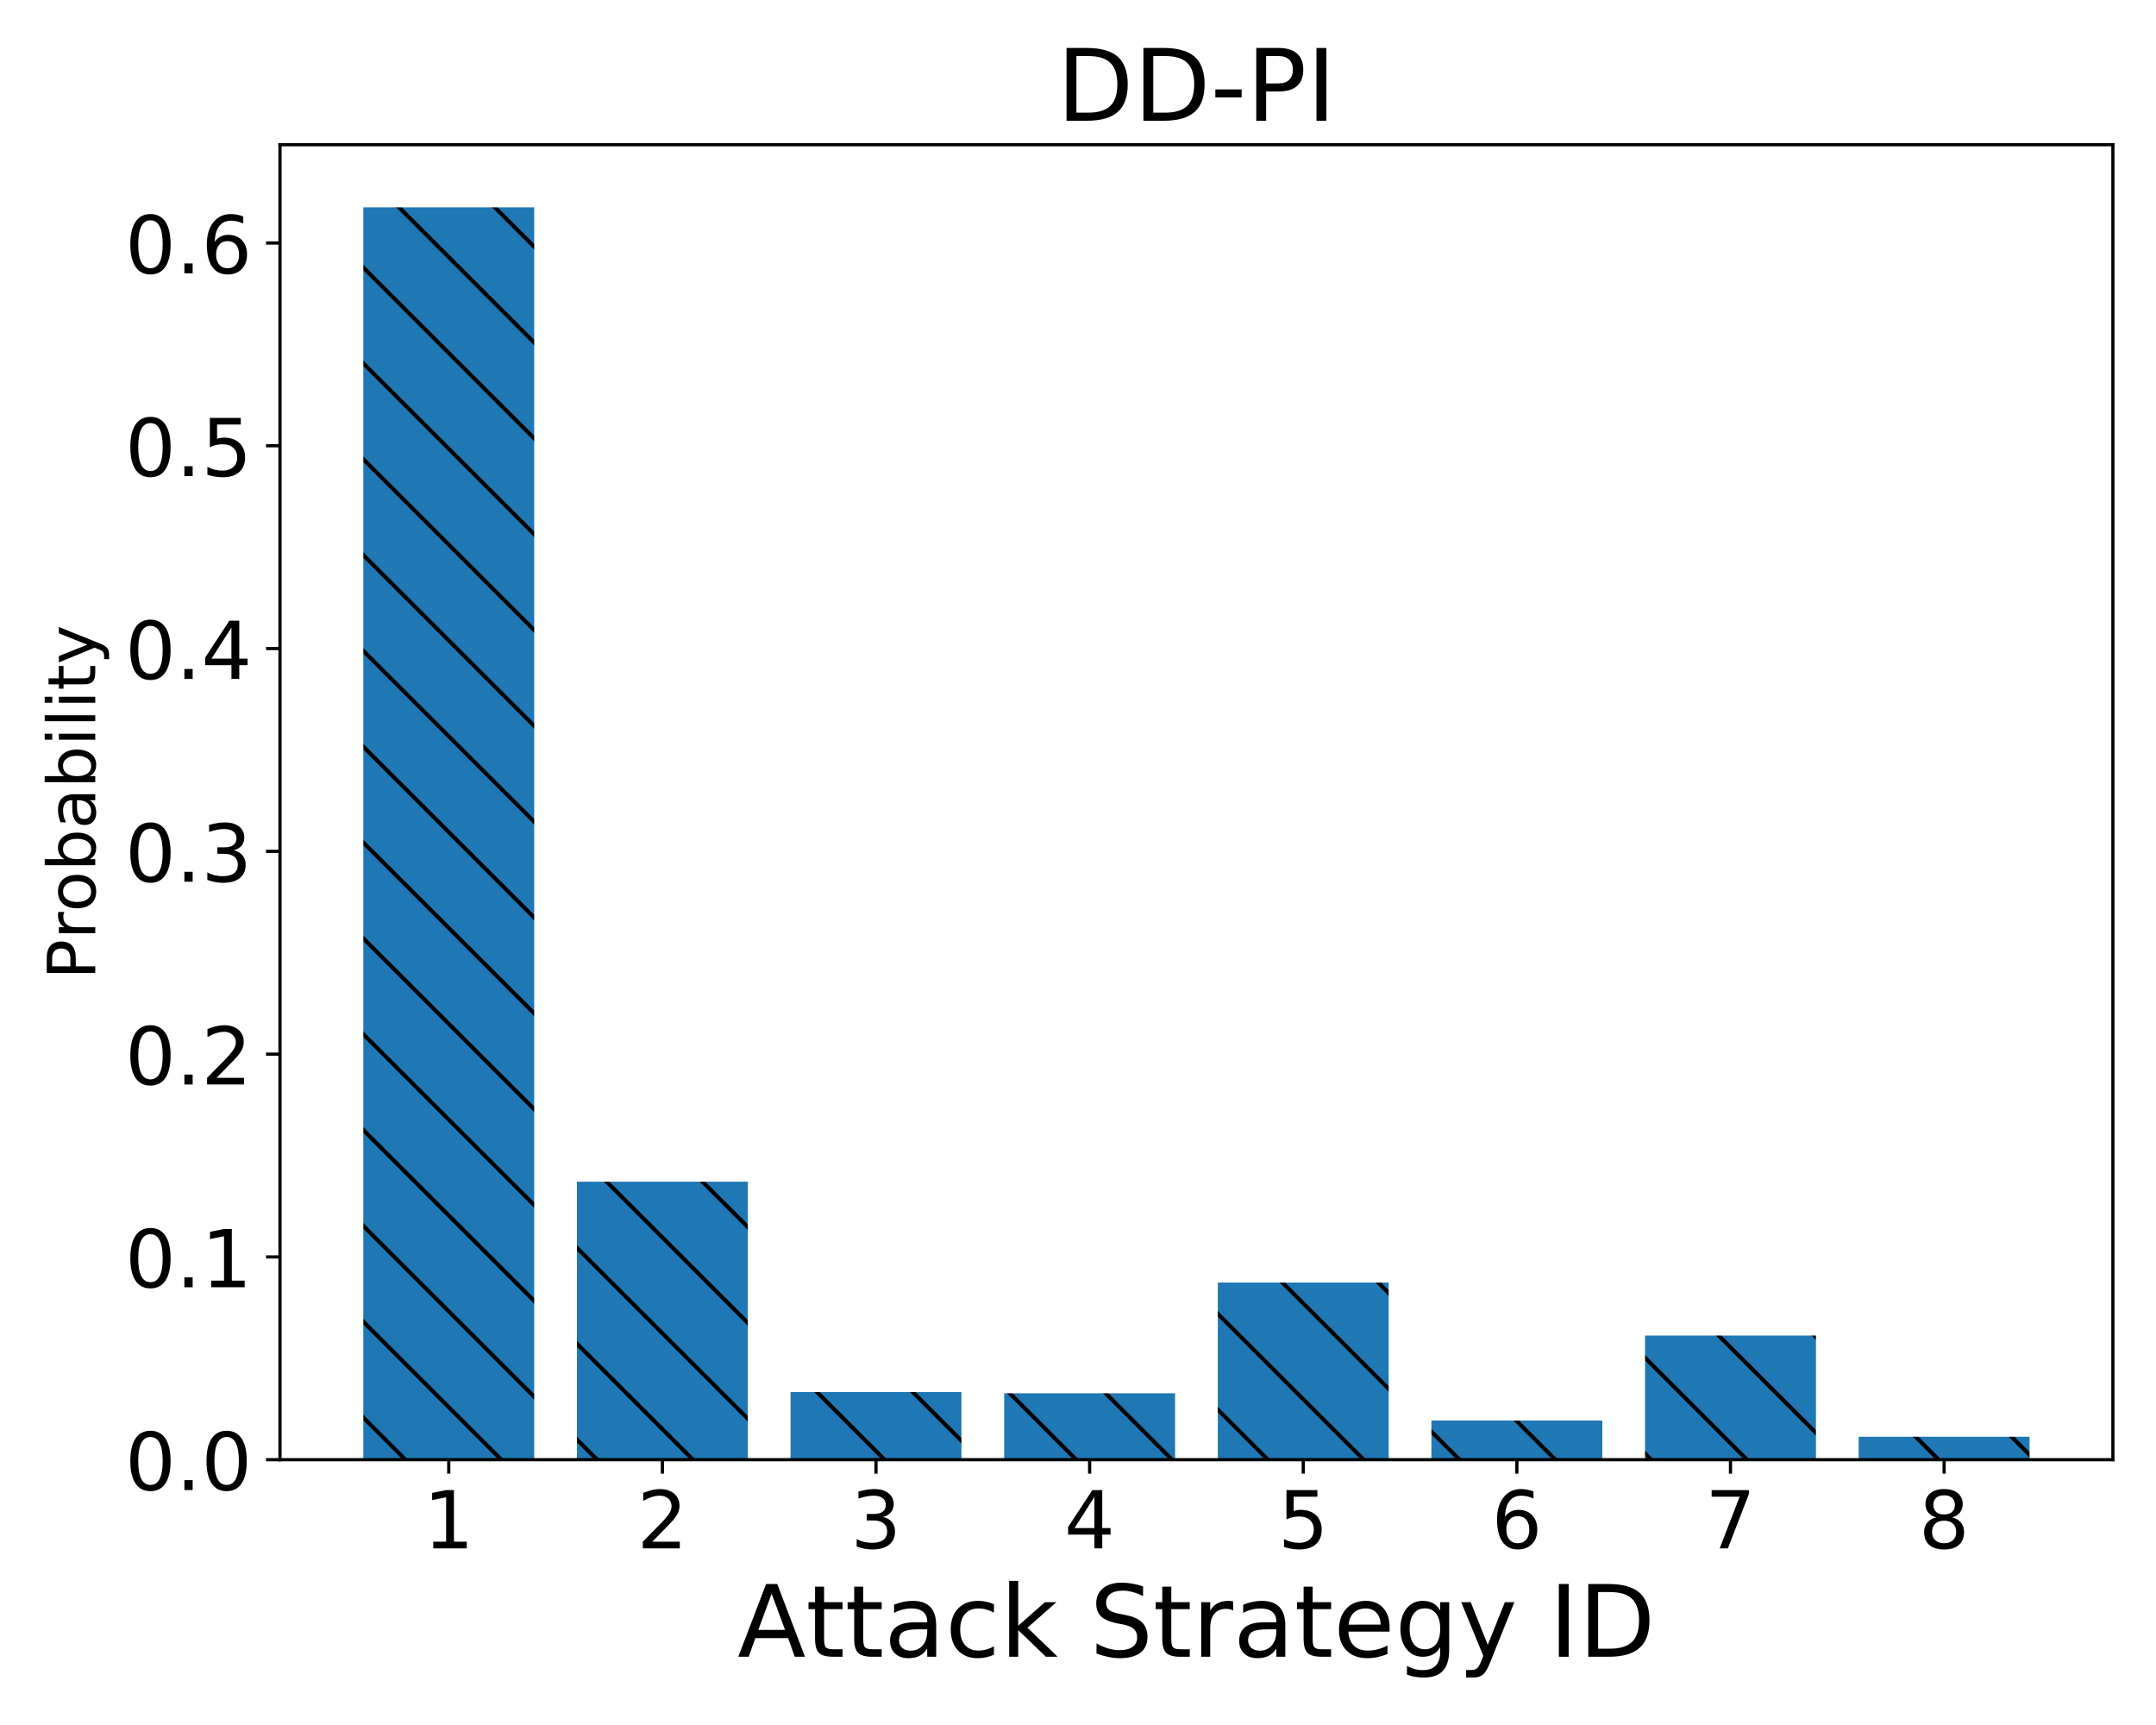
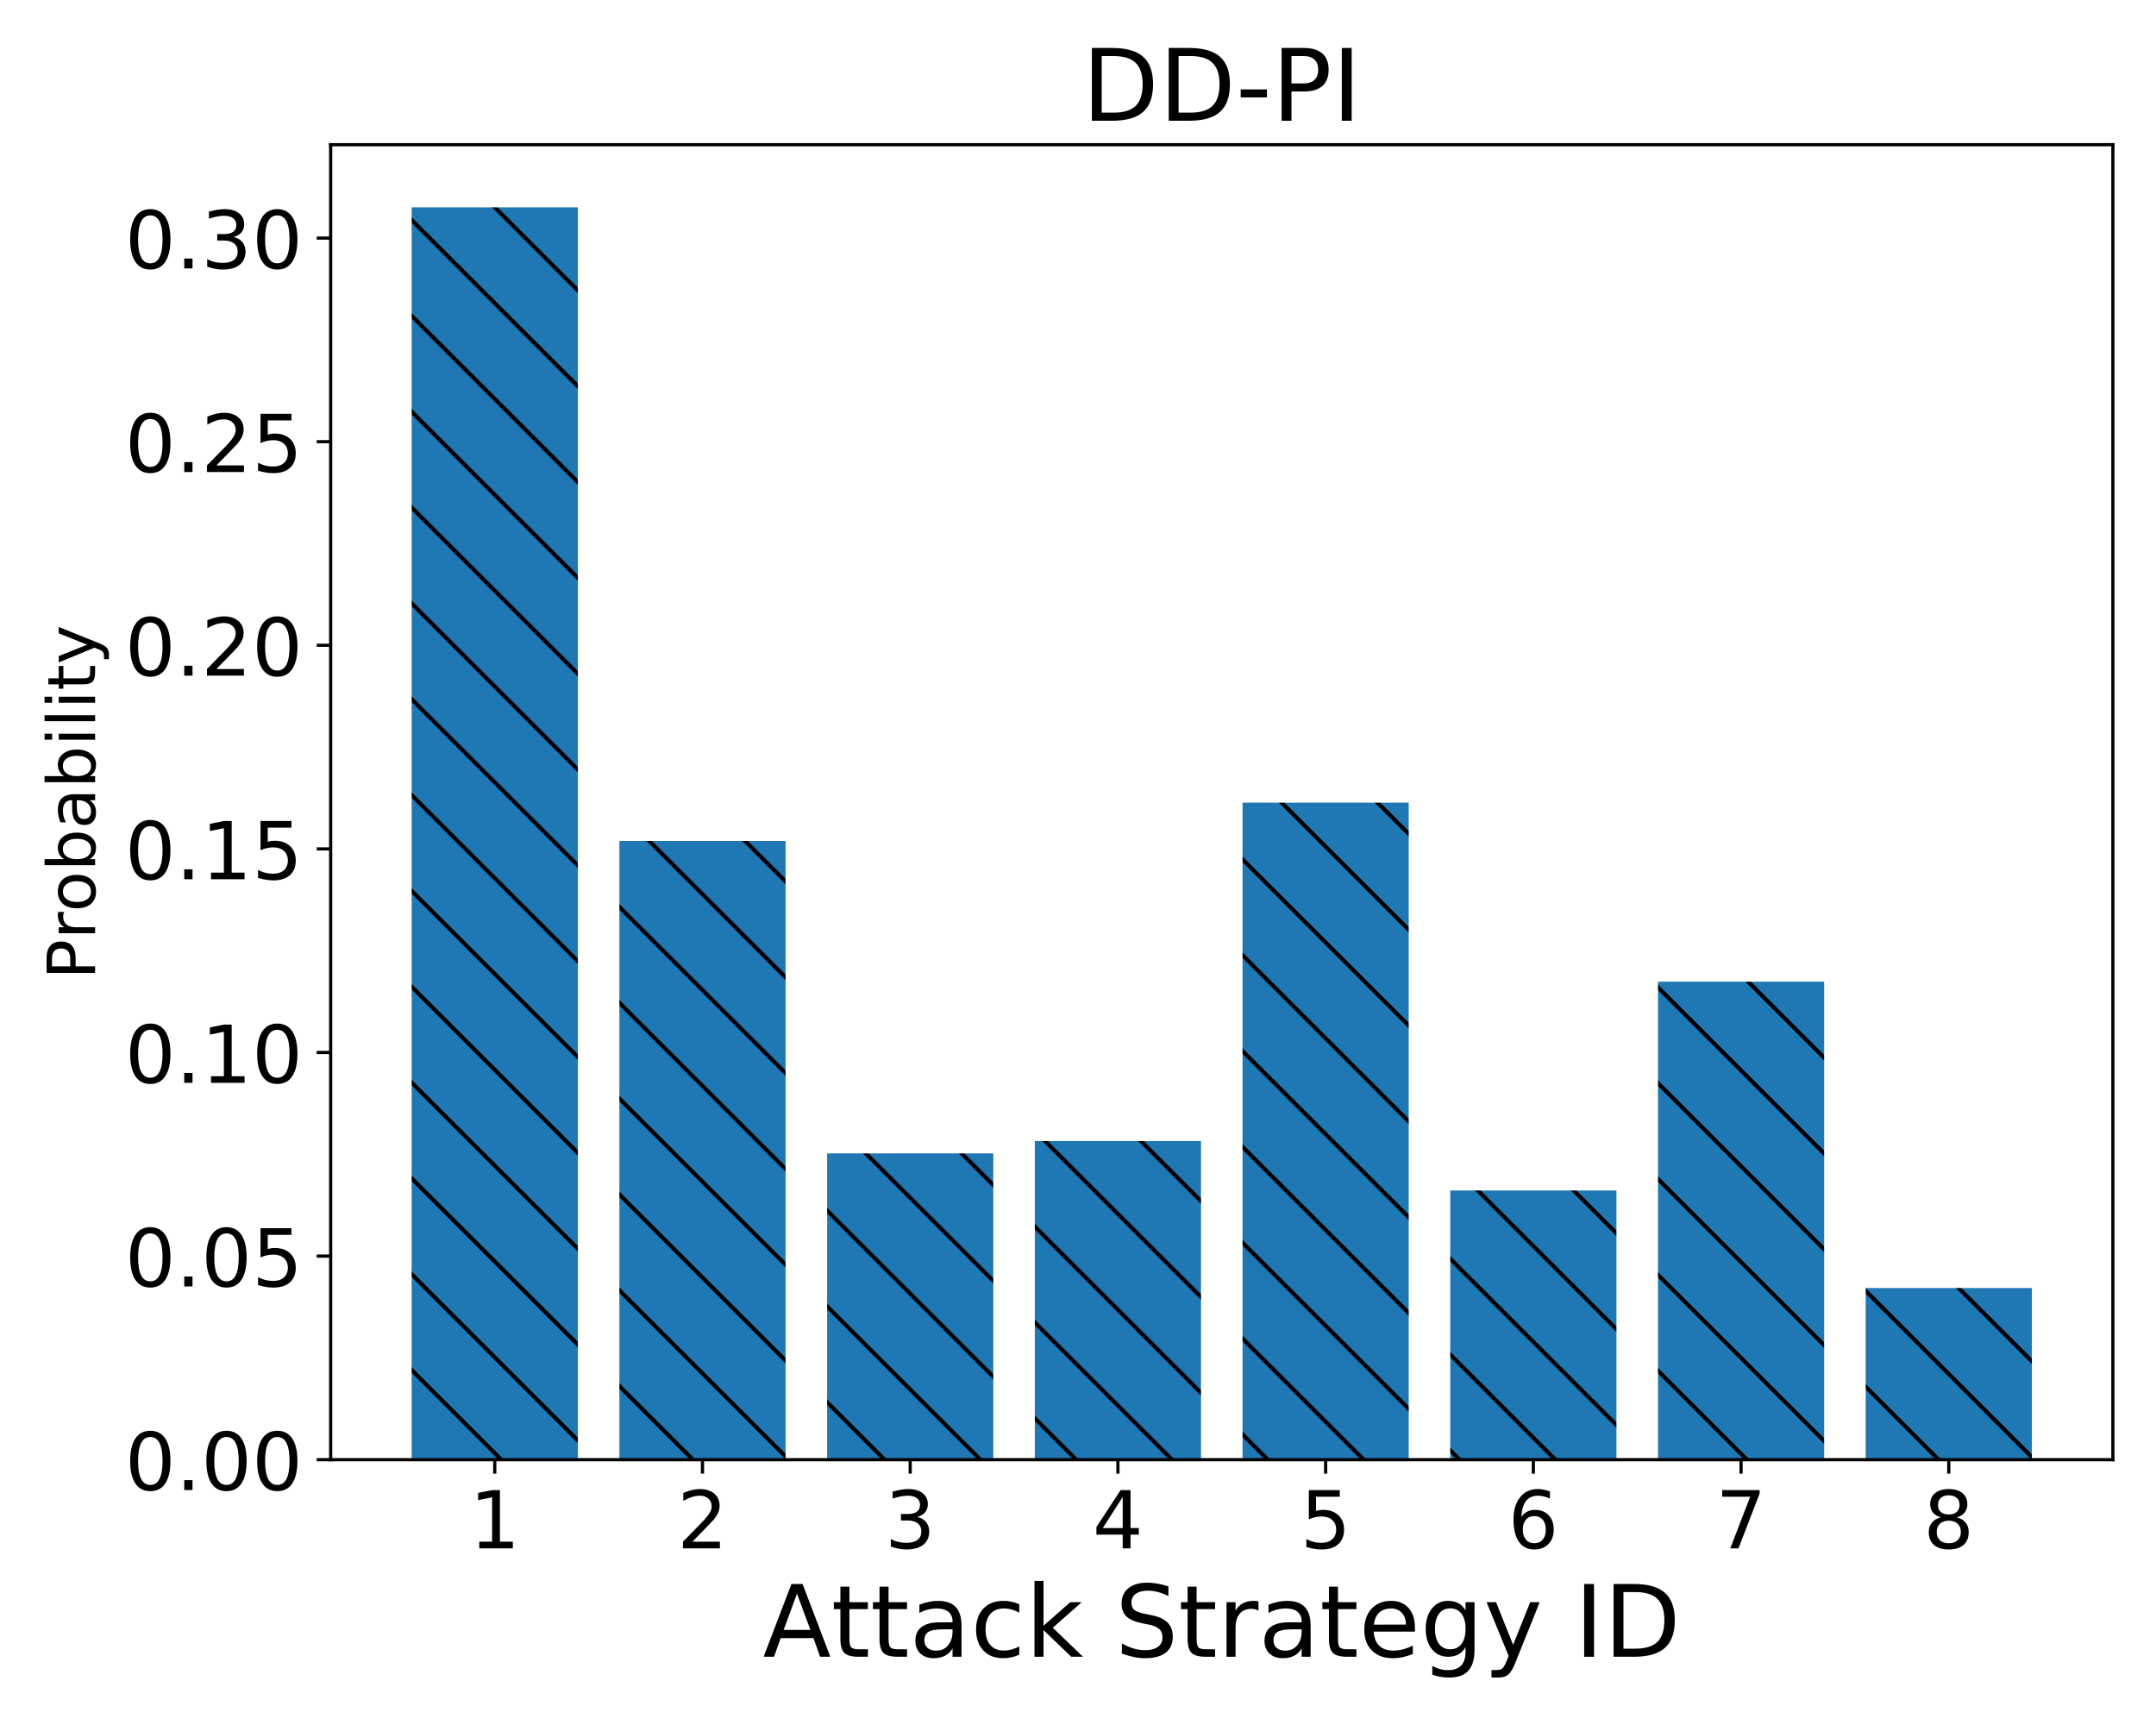
<svg xmlns="http://www.w3.org/2000/svg" xmlns:xlink="http://www.w3.org/1999/xlink" height="432pt" version="1.1" viewBox="0 0 540 432" width="540pt">
  <defs>
    <style type="text/css">
*{stroke-linecap:butt;stroke-linejoin:round;}
  </style>
  </defs>
  <g id="figure_1">
    <g id="patch_1">
      <path d="M 0 432  L 540 432  L 540 0  L 0 0  z " style="fill:#ffffff;" />
    </g>
    <g id="axes_1">
      <g id="patch_2">
-         <path d="M 70.13 365.56  L 529.2 365.56  L 529.2 36.24  L 70.13 36.24  z " style="fill:#ffffff;" />
+         <path d="M 82.82 365.56  L 529.2 365.56  L 529.2 36.24  L 82.82 36.24  z " style="fill:#ffffff;" />
      </g>
      <g id="patch_3">
-         <path clip-path="url(#p27a7a5f5ca)" d="M 90.997 365.56  L 133.801 365.56  L 133.801 51.922  L 90.997 51.922  z " style="fill:url(#h049b581044);" />
+         <path clip-path="url(#p392346fa3d)" d="M 103.11 365.56  L 144.731 365.56  L 144.731 51.922  L 103.11 51.922  z " style="fill:url(#hf6f42c1f30);" />
      </g>
      <g id="patch_4">
-         <path clip-path="url(#p27a7a5f5ca)" d="M 144.501 365.56  L 187.305 365.56  L 187.305 295.94  L 144.501 295.94  z " style="fill:url(#h049b581044);" />
+         <path clip-path="url(#p392346fa3d)" d="M 155.136 365.56  L 196.756 365.56  L 196.756 210.597  L 155.136 210.597  z " style="fill:url(#hf6f42c1f30);" />
      </g>
      <g id="patch_5">
-         <path clip-path="url(#p27a7a5f5ca)" d="M 198.006 365.56  L 240.81 365.56  L 240.81 348.625  L 198.006 348.625  z " style="fill:url(#h049b581044);" />
+         <path clip-path="url(#p392346fa3d)" d="M 207.161 365.56  L 248.782 365.56  L 248.782 288.852  L 207.161 288.852  z " style="fill:url(#hf6f42c1f30);" />
      </g>
      <g id="patch_6">
-         <path clip-path="url(#p27a7a5f5ca)" d="M 251.511 365.56  L 294.315 365.56  L 294.315 348.922  L 251.511 348.922  z " style="fill:url(#h049b581044);" />
+         <path clip-path="url(#p392346fa3d)" d="M 259.187 365.56  L 300.807 365.56  L 300.807 285.759  L 259.187 285.759  z " style="fill:url(#hf6f42c1f30);" />
      </g>
      <g id="patch_7">
-         <path clip-path="url(#p27a7a5f5ca)" d="M 305.015 365.56  L 347.819 365.56  L 347.819 321.193  L 305.015 321.193  z " style="fill:url(#h049b581044);" />
+         <path clip-path="url(#p392346fa3d)" d="M 311.213 365.56  L 352.833 365.56  L 352.833 201.008  L 311.213 201.008  z " style="fill:url(#hf6f42c1f30);" />
      </g>
      <g id="patch_8">
-         <path clip-path="url(#p27a7a5f5ca)" d="M 358.52 365.56  L 401.324 365.56  L 401.324 355.756  L 358.52 355.756  z " style="fill:url(#h049b581044);" />
+         <path clip-path="url(#p392346fa3d)" d="M 363.238 365.56  L 404.859 365.56  L 404.859 298.131  L 363.238 298.131  z " style="fill:url(#hf6f42c1f30);" />
      </g>
      <g id="patch_9">
-         <path clip-path="url(#p27a7a5f5ca)" d="M 412.025 365.56  L 454.829 365.56  L 454.829 334.464  L 412.025 334.464  z " style="fill:url(#h049b581044);" />
+         <path clip-path="url(#p392346fa3d)" d="M 415.264 365.56  L 456.884 365.56  L 456.884 245.858  L 415.264 245.858  z " style="fill:url(#hf6f42c1f30);" />
      </g>
      <g id="patch_10">
-         <path clip-path="url(#p27a7a5f5ca)" d="M 465.529 365.56  L 508.333 365.56  L 508.333 359.816  L 465.529 359.816  z " style="fill:url(#h049b581044);" />
+         <path clip-path="url(#p392346fa3d)" d="M 467.289 365.56  L 508.91 365.56  L 508.91 322.566  L 467.289 322.566  z " style="fill:url(#hf6f42c1f30);" />
      </g>
      <g id="matplotlib.axis_1">
        <g id="xtick_1">
          <g id="line2d_1">
            <defs>
-               <path d="M 0 0  L 0 3.5  " id="mb35332cc7e" style="stroke:#000000;stroke-width:0.8;" />
-             </defs>
-             <g>
-               <use style="stroke:#000000;stroke-width:0.8;" x="112.399" xlink:href="#mb35332cc7e" y="365.56" />
+               <path d="M 0 0  L 0 3.5  " id="mf711a7f6a7" style="stroke:#000000;stroke-width:0.8;" />
+             </defs>
+             <g>
+               <use style="stroke:#000000;stroke-width:0.8;" x="123.92" xlink:href="#mf711a7f6a7" y="365.56" />
            </g>
          </g>
          <g id="text_1">
            <defs>
              <path d="M 12.406 8.297  L 28.516 8.297  L 28.516 63.922  L 10.984 60.406  L 10.984 69.391  L 28.422 72.906  L 38.281 72.906  L 38.281 8.297  L 54.391 8.297  L 54.391 0  L 12.406 0  z " id="DejaVuSans-49" />
            </defs>
-             <g transform="translate(106.0362 387.7569)scale(0.2 -0.2)">
+             <g transform="translate(117.5578 387.7569)scale(0.2 -0.2)">
              <use xlink:href="#DejaVuSans-49" />
            </g>
          </g>
        </g>
        <g id="xtick_2">
          <g id="line2d_2">
            <g>
-               <use style="stroke:#000000;stroke-width:0.8;" x="165.903" xlink:href="#mb35332cc7e" y="365.56" />
+               <use style="stroke:#000000;stroke-width:0.8;" x="175.946" xlink:href="#mf711a7f6a7" y="365.56" />
            </g>
          </g>
          <g id="text_2">
            <defs>
              <path d="M 19.188 8.297  L 53.609 8.297  L 53.609 0  L 7.328 0  L 7.328 8.297  Q 12.938 14.109 22.625 23.891  Q 32.328 33.688 34.812 36.531  Q 39.547 41.844 41.422 45.531  Q 43.312 49.219 43.312 52.781  Q 43.312 58.594 39.234 62.25  Q 35.156 65.922 28.609 65.922  Q 23.969 65.922 18.812 64.312  Q 13.672 62.703 7.812 59.422  L 7.812 69.391  Q 13.766 71.781 18.938 73  Q 24.125 74.219 28.422 74.219  Q 39.75 74.219 46.484 68.547  Q 53.219 62.891 53.219 53.422  Q 53.219 48.922 51.531 44.891  Q 49.859 40.875 45.406 35.406  Q 44.188 33.984 37.641 27.219  Q 31.109 20.453 19.188 8.297  z " id="DejaVuSans-50" />
            </defs>
-             <g transform="translate(159.5408 387.7569)scale(0.2 -0.2)">
+             <g transform="translate(169.5834 387.7569)scale(0.2 -0.2)">
              <use xlink:href="#DejaVuSans-50" />
            </g>
          </g>
        </g>
        <g id="xtick_3">
          <g id="line2d_3">
            <g>
-               <use style="stroke:#000000;stroke-width:0.8;" x="219.408" xlink:href="#mb35332cc7e" y="365.56" />
+               <use style="stroke:#000000;stroke-width:0.8;" x="227.972" xlink:href="#mf711a7f6a7" y="365.56" />
            </g>
          </g>
          <g id="text_3">
            <defs>
              <path d="M 40.578 39.312  Q 47.656 37.797 51.625 33  Q 55.609 28.219 55.609 21.188  Q 55.609 10.406 48.188 4.484  Q 40.766 -1.422 27.094 -1.422  Q 22.516 -1.422 17.656 -0.516  Q 12.797 0.391 7.625 2.203  L 7.625 11.719  Q 11.719 9.328 16.594 8.109  Q 21.484 6.891 26.812 6.891  Q 36.078 6.891 40.938 10.547  Q 45.797 14.203 45.797 21.188  Q 45.797 27.641 41.281 31.266  Q 36.766 34.906 28.719 34.906  L 20.219 34.906  L 20.219 43.016  L 29.109 43.016  Q 36.375 43.016 40.234 45.922  Q 44.094 48.828 44.094 54.297  Q 44.094 59.906 40.109 62.906  Q 36.141 65.922 28.719 65.922  Q 24.656 65.922 20.016 65.031  Q 15.375 64.156 9.812 62.312  L 9.812 71.094  Q 15.438 72.656 20.344 73.438  Q 25.25 74.219 29.594 74.219  Q 40.828 74.219 47.359 69.109  Q 53.906 64.016 53.906 55.328  Q 53.906 49.266 50.438 45.094  Q 46.969 40.922 40.578 39.312  z " id="DejaVuSans-51" />
            </defs>
-             <g transform="translate(213.0455 387.7569)scale(0.2 -0.2)">
+             <g transform="translate(221.609 387.7569)scale(0.2 -0.2)">
              <use xlink:href="#DejaVuSans-51" />
            </g>
          </g>
        </g>
        <g id="xtick_4">
          <g id="line2d_4">
            <g>
-               <use style="stroke:#000000;stroke-width:0.8;" x="272.913" xlink:href="#mb35332cc7e" y="365.56" />
+               <use style="stroke:#000000;stroke-width:0.8;" x="279.997" xlink:href="#mf711a7f6a7" y="365.56" />
            </g>
          </g>
          <g id="text_4">
            <defs>
              <path d="M 37.797 64.312  L 12.891 25.391  L 37.797 25.391  z M 35.203 72.906  L 47.609 72.906  L 47.609 25.391  L 58.016 25.391  L 58.016 17.188  L 47.609 17.188  L 47.609 0  L 37.797 0  L 37.797 17.188  L 4.891 17.188  L 4.891 26.703  z " id="DejaVuSans-52" />
            </defs>
-             <g transform="translate(266.5502 387.7569)scale(0.2 -0.2)">
+             <g transform="translate(273.6347 387.7569)scale(0.2 -0.2)">
              <use xlink:href="#DejaVuSans-52" />
            </g>
          </g>
        </g>
        <g id="xtick_5">
          <g id="line2d_5">
            <g>
-               <use style="stroke:#000000;stroke-width:0.8;" x="326.417" xlink:href="#mb35332cc7e" y="365.56" />
+               <use style="stroke:#000000;stroke-width:0.8;" x="332.023" xlink:href="#mf711a7f6a7" y="365.56" />
            </g>
          </g>
          <g id="text_5">
            <defs>
              <path d="M 10.797 72.906  L 49.516 72.906  L 49.516 64.594  L 19.828 64.594  L 19.828 46.734  Q 21.969 47.469 24.109 47.828  Q 26.266 48.188 28.422 48.188  Q 40.625 48.188 47.75 41.5  Q 54.891 34.812 54.891 23.391  Q 54.891 11.625 47.562 5.094  Q 40.234 -1.422 26.906 -1.422  Q 22.312 -1.422 17.547 -0.641  Q 12.797 0.141 7.719 1.703  L 7.719 11.625  Q 12.109 9.234 16.797 8.062  Q 21.484 6.891 26.703 6.891  Q 35.156 6.891 40.078 11.328  Q 45.016 15.766 45.016 23.391  Q 45.016 31 40.078 35.438  Q 35.156 39.891 26.703 39.891  Q 22.75 39.891 18.812 39.016  Q 14.891 38.141 10.797 36.281  z " id="DejaVuSans-53" />
            </defs>
-             <g transform="translate(320.0548 387.7569)scale(0.2 -0.2)">
+             <g transform="translate(325.6603 387.7569)scale(0.2 -0.2)">
              <use xlink:href="#DejaVuSans-53" />
            </g>
          </g>
        </g>
        <g id="xtick_6">
          <g id="line2d_6">
            <g>
-               <use style="stroke:#000000;stroke-width:0.8;" x="379.922" xlink:href="#mb35332cc7e" y="365.56" />
+               <use style="stroke:#000000;stroke-width:0.8;" x="384.048" xlink:href="#mf711a7f6a7" y="365.56" />
            </g>
          </g>
          <g id="text_6">
            <defs>
              <path d="M 33.016 40.375  Q 26.375 40.375 22.484 35.828  Q 18.609 31.297 18.609 23.391  Q 18.609 15.531 22.484 10.953  Q 26.375 6.391 33.016 6.391  Q 39.656 6.391 43.531 10.953  Q 47.406 15.531 47.406 23.391  Q 47.406 31.297 43.531 35.828  Q 39.656 40.375 33.016 40.375  z M 52.594 71.297  L 52.594 62.312  Q 48.875 64.062 45.094 64.984  Q 41.312 65.922 37.594 65.922  Q 27.828 65.922 22.672 59.328  Q 17.531 52.734 16.797 39.406  Q 19.672 43.656 24.016 45.922  Q 28.375 48.188 33.594 48.188  Q 44.578 48.188 50.953 41.516  Q 57.328 34.859 57.328 23.391  Q 57.328 12.156 50.688 5.359  Q 44.047 -1.422 33.016 -1.422  Q 20.359 -1.422 13.672 8.266  Q 6.984 17.969 6.984 36.375  Q 6.984 53.656 15.188 63.938  Q 23.391 74.219 37.203 74.219  Q 40.922 74.219 44.703 73.484  Q 48.484 72.75 52.594 71.297  z " id="DejaVuSans-54" />
            </defs>
-             <g transform="translate(373.5595 387.7569)scale(0.2 -0.2)">
+             <g transform="translate(377.686 387.7569)scale(0.2 -0.2)">
              <use xlink:href="#DejaVuSans-54" />
            </g>
          </g>
        </g>
        <g id="xtick_7">
          <g id="line2d_7">
            <g>
-               <use style="stroke:#000000;stroke-width:0.8;" x="433.427" xlink:href="#mb35332cc7e" y="365.56" />
+               <use style="stroke:#000000;stroke-width:0.8;" x="436.074" xlink:href="#mf711a7f6a7" y="365.56" />
            </g>
          </g>
          <g id="text_7">
            <defs>
              <path d="M 8.203 72.906  L 55.078 72.906  L 55.078 68.703  L 28.609 0  L 18.312 0  L 43.219 64.594  L 8.203 64.594  z " id="DejaVuSans-55" />
            </defs>
-             <g transform="translate(427.0642 387.7569)scale(0.2 -0.2)">
+             <g transform="translate(429.7116 387.7569)scale(0.2 -0.2)">
              <use xlink:href="#DejaVuSans-55" />
            </g>
          </g>
        </g>
        <g id="xtick_8">
          <g id="line2d_8">
            <g>
-               <use style="stroke:#000000;stroke-width:0.8;" x="486.931" xlink:href="#mb35332cc7e" y="365.56" />
+               <use style="stroke:#000000;stroke-width:0.8;" x="488.1" xlink:href="#mf711a7f6a7" y="365.56" />
            </g>
          </g>
          <g id="text_8">
            <defs>
              <path d="M 31.781 34.625  Q 24.75 34.625 20.719 30.859  Q 16.703 27.094 16.703 20.516  Q 16.703 13.922 20.719 10.156  Q 24.75 6.391 31.781 6.391  Q 38.812 6.391 42.859 10.172  Q 46.922 13.969 46.922 20.516  Q 46.922 27.094 42.891 30.859  Q 38.875 34.625 31.781 34.625  z M 21.922 38.812  Q 15.578 40.375 12.031 44.719  Q 8.5 49.078 8.5 55.328  Q 8.5 64.062 14.719 69.141  Q 20.953 74.219 31.781 74.219  Q 42.672 74.219 48.875 69.141  Q 55.078 64.062 55.078 55.328  Q 55.078 49.078 51.531 44.719  Q 48 40.375 41.703 38.812  Q 48.828 37.156 52.797 32.312  Q 56.781 27.484 56.781 20.516  Q 56.781 9.906 50.312 4.234  Q 43.844 -1.422 31.781 -1.422  Q 19.734 -1.422 13.25 4.234  Q 6.781 9.906 6.781 20.516  Q 6.781 27.484 10.781 32.312  Q 14.797 37.156 21.922 38.812  z M 18.312 54.391  Q 18.312 48.734 21.844 45.562  Q 25.391 42.391 31.781 42.391  Q 38.141 42.391 41.719 45.562  Q 45.312 48.734 45.312 54.391  Q 45.312 60.062 41.719 63.234  Q 38.141 66.406 31.781 66.406  Q 25.391 66.406 21.844 63.234  Q 18.312 60.062 18.312 54.391  z " id="DejaVuSans-56" />
            </defs>
-             <g transform="translate(480.5688 387.7569)scale(0.2 -0.2)">
+             <g transform="translate(481.7372 387.7569)scale(0.2 -0.2)">
              <use xlink:href="#DejaVuSans-56" />
            </g>
          </g>
        </g>
        <g id="text_9">
          <defs>
            <path d="M 34.188 63.188  L 20.797 26.906  L 47.609 26.906  z M 28.609 72.906  L 39.797 72.906  L 67.578 0  L 57.328 0  L 50.688 18.703  L 17.828 18.703  L 11.188 0  L 0.781 0  z " id="DejaVuSans-65" />
            <path d="M 18.312 70.219  L 18.312 54.688  L 36.812 54.688  L 36.812 47.703  L 18.312 47.703  L 18.312 18.016  Q 18.312 11.328 20.141 9.422  Q 21.969 7.516 27.594 7.516  L 36.812 7.516  L 36.812 0  L 27.594 0  Q 17.188 0 13.234 3.875  Q 9.281 7.766 9.281 18.016  L 9.281 47.703  L 2.688 47.703  L 2.688 54.688  L 9.281 54.688  L 9.281 70.219  z " id="DejaVuSans-116" />
            <path d="M 34.281 27.484  Q 23.391 27.484 19.188 25  Q 14.984 22.516 14.984 16.5  Q 14.984 11.719 18.141 8.906  Q 21.297 6.109 26.703 6.109  Q 34.188 6.109 38.703 11.406  Q 43.219 16.703 43.219 25.484  L 43.219 27.484  z M 52.203 31.203  L 52.203 0  L 43.219 0  L 43.219 8.297  Q 40.141 3.328 35.547 0.953  Q 30.953 -1.422 24.312 -1.422  Q 15.922 -1.422 10.953 3.297  Q 6 8.016 6 15.922  Q 6 25.141 12.172 29.828  Q 18.359 34.516 30.609 34.516  L 43.219 34.516  L 43.219 35.406  Q 43.219 41.609 39.141 45  Q 35.062 48.391 27.688 48.391  Q 23 48.391 18.547 47.266  Q 14.109 46.141 10.016 43.891  L 10.016 52.203  Q 14.938 54.109 19.578 55.047  Q 24.219 56 28.609 56  Q 40.484 56 46.344 49.844  Q 52.203 43.703 52.203 31.203  z " id="DejaVuSans-97" />
            <path d="M 48.781 52.594  L 48.781 44.188  Q 44.969 46.297 41.141 47.344  Q 37.312 48.391 33.406 48.391  Q 24.656 48.391 19.812 42.844  Q 14.984 37.312 14.984 27.297  Q 14.984 17.281 19.812 11.734  Q 24.656 6.203 33.406 6.203  Q 37.312 6.203 41.141 7.25  Q 44.969 8.297 48.781 10.406  L 48.781 2.094  Q 45.016 0.344 40.984 -0.531  Q 36.969 -1.422 32.422 -1.422  Q 20.062 -1.422 12.781 6.344  Q 5.516 14.109 5.516 27.297  Q 5.516 40.672 12.859 48.328  Q 20.219 56 33.016 56  Q 37.156 56 41.109 55.141  Q 45.062 54.297 48.781 52.594  z " id="DejaVuSans-99" />
            <path d="M 9.078 75.984  L 18.109 75.984  L 18.109 31.109  L 44.922 54.688  L 56.391 54.688  L 27.391 29.109  L 57.625 0  L 45.906 0  L 18.109 26.703  L 18.109 0  L 9.078 0  z " id="DejaVuSans-107" />
            <path id="DejaVuSans-32" />
            <path d="M 53.516 70.516  L 53.516 60.891  Q 47.906 63.578 42.922 64.891  Q 37.938 66.219 33.297 66.219  Q 25.25 66.219 20.875 63.094  Q 16.5 59.969 16.5 54.203  Q 16.5 49.359 19.406 46.891  Q 22.312 44.438 30.422 42.922  L 36.375 41.703  Q 47.406 39.594 52.656 34.297  Q 57.906 29 57.906 20.125  Q 57.906 9.516 50.797 4.047  Q 43.703 -1.422 29.984 -1.422  Q 24.812 -1.422 18.969 -0.25  Q 13.141 0.922 6.891 3.219  L 6.891 13.375  Q 12.891 10.016 18.656 8.297  Q 24.422 6.594 29.984 6.594  Q 38.422 6.594 43.016 9.906  Q 47.609 13.234 47.609 19.391  Q 47.609 24.75 44.312 27.781  Q 41.016 30.812 33.5 32.328  L 27.484 33.5  Q 16.453 35.688 11.516 40.375  Q 6.594 45.062 6.594 53.422  Q 6.594 63.094 13.406 68.656  Q 20.219 74.219 32.172 74.219  Q 37.312 74.219 42.625 73.281  Q 47.953 72.359 53.516 70.516  z " id="DejaVuSans-83" />
            <path d="M 41.109 46.297  Q 39.594 47.172 37.812 47.578  Q 36.031 48 33.891 48  Q 26.266 48 22.188 43.047  Q 18.109 38.094 18.109 28.812  L 18.109 0  L 9.078 0  L 9.078 54.688  L 18.109 54.688  L 18.109 46.188  Q 20.953 51.172 25.484 53.578  Q 30.031 56 36.531 56  Q 37.453 56 38.578 55.875  Q 39.703 55.766 41.062 55.516  z " id="DejaVuSans-114" />
            <path d="M 56.203 29.594  L 56.203 25.203  L 14.891 25.203  Q 15.484 15.922 20.484 11.062  Q 25.484 6.203 34.422 6.203  Q 39.594 6.203 44.453 7.469  Q 49.312 8.734 54.109 11.281  L 54.109 2.781  Q 49.266 0.734 44.188 -0.344  Q 39.109 -1.422 33.891 -1.422  Q 20.797 -1.422 13.156 6.188  Q 5.516 13.812 5.516 26.812  Q 5.516 40.234 12.766 48.109  Q 20.016 56 32.328 56  Q 43.359 56 49.781 48.891  Q 56.203 41.797 56.203 29.594  z M 47.219 32.234  Q 47.125 39.594 43.094 43.984  Q 39.062 48.391 32.422 48.391  Q 24.906 48.391 20.391 44.141  Q 15.875 39.891 15.188 32.172  z " id="DejaVuSans-101" />
            <path d="M 45.406 27.984  Q 45.406 37.75 41.375 43.109  Q 37.359 48.484 30.078 48.484  Q 22.859 48.484 18.828 43.109  Q 14.797 37.75 14.797 27.984  Q 14.797 18.266 18.828 12.891  Q 22.859 7.516 30.078 7.516  Q 37.359 7.516 41.375 12.891  Q 45.406 18.266 45.406 27.984  z M 54.391 6.781  Q 54.391 -7.172 48.188 -13.984  Q 42 -20.797 29.203 -20.797  Q 24.469 -20.797 20.266 -20.094  Q 16.062 -19.391 12.109 -17.922  L 12.109 -9.188  Q 16.062 -11.328 19.922 -12.344  Q 23.781 -13.375 27.781 -13.375  Q 36.625 -13.375 41.016 -8.766  Q 45.406 -4.156 45.406 5.172  L 45.406 9.625  Q 42.625 4.781 38.281 2.391  Q 33.938 0 27.875 0  Q 17.828 0 11.672 7.656  Q 5.516 15.328 5.516 27.984  Q 5.516 40.672 11.672 48.328  Q 17.828 56 27.875 56  Q 33.938 56 38.281 53.609  Q 42.625 51.219 45.406 46.391  L 45.406 54.688  L 54.391 54.688  z " id="DejaVuSans-103" />
            <path d="M 32.172 -5.078  Q 28.375 -14.844 24.75 -17.812  Q 21.141 -20.797 15.094 -20.797  L 7.906 -20.797  L 7.906 -13.281  L 13.188 -13.281  Q 16.891 -13.281 18.938 -11.516  Q 21 -9.766 23.484 -3.219  L 25.094 0.875  L 2.984 54.688  L 12.5 54.688  L 29.594 11.922  L 46.688 54.688  L 56.203 54.688  z " id="DejaVuSans-121" />
            <path d="M 9.812 72.906  L 19.672 72.906  L 19.672 0  L 9.812 0  z " id="DejaVuSans-73" />
            <path d="M 19.672 64.797  L 19.672 8.109  L 31.594 8.109  Q 46.688 8.109 53.688 14.938  Q 60.688 21.781 60.688 36.531  Q 60.688 51.172 53.688 57.984  Q 46.688 64.797 31.594 64.797  z M 9.812 72.906  L 30.078 72.906  Q 51.266 72.906 61.172 64.094  Q 71.094 55.281 71.094 36.531  Q 71.094 17.672 61.125 8.828  Q 51.172 0 30.078 0  L 9.812 0  z " id="DejaVuSans-68" />
          </defs>
-           <g transform="translate(184.7255 414.9123)scale(0.25 -0.25)">
+           <g transform="translate(191.0705 414.9123)scale(0.25 -0.25)">
            <use xlink:href="#DejaVuSans-65" />
            <use x="68.393" xlink:href="#DejaVuSans-116" />
            <use x="107.602" xlink:href="#DejaVuSans-116" />
            <use x="146.811" xlink:href="#DejaVuSans-97" />
            <use x="208.09" xlink:href="#DejaVuSans-99" />
            <use x="263.07" xlink:href="#DejaVuSans-107" />
            <use x="320.98" xlink:href="#DejaVuSans-32" />
            <use x="352.768" xlink:href="#DejaVuSans-83" />
            <use x="416.244" xlink:href="#DejaVuSans-116" />
            <use x="455.453" xlink:href="#DejaVuSans-114" />
            <use x="496.566" xlink:href="#DejaVuSans-97" />
            <use x="557.846" xlink:href="#DejaVuSans-116" />
            <use x="597.055" xlink:href="#DejaVuSans-101" />
            <use x="658.578" xlink:href="#DejaVuSans-103" />
            <use x="722.055" xlink:href="#DejaVuSans-121" />
            <use x="781.234" xlink:href="#DejaVuSans-32" />
            <use x="813.021" xlink:href="#DejaVuSans-73" />
            <use x="842.514" xlink:href="#DejaVuSans-68" />
          </g>
        </g>
      </g>
      <g id="matplotlib.axis_2">
        <g id="ytick_1">
          <g id="line2d_9">
            <defs>
-               <path d="M 0 0  L -3.5 0  " id="m7f2c6c06a5" style="stroke:#000000;stroke-width:0.8;" />
-             </defs>
-             <g>
-               <use style="stroke:#000000;stroke-width:0.8;" x="70.13" xlink:href="#m7f2c6c06a5" y="365.56" />
+               <path d="M 0 0  L -3.5 0  " id="m730435a8fa" style="stroke:#000000;stroke-width:0.8;" />
+             </defs>
+             <g>
+               <use style="stroke:#000000;stroke-width:0.8;" x="82.82" xlink:href="#m730435a8fa" y="365.56" />
            </g>
          </g>
          <g id="text_10">
            <defs>
              <path d="M 31.781 66.406  Q 24.172 66.406 20.328 58.906  Q 16.5 51.422 16.5 36.375  Q 16.5 21.391 20.328 13.891  Q 24.172 6.391 31.781 6.391  Q 39.453 6.391 43.281 13.891  Q 47.125 21.391 47.125 36.375  Q 47.125 51.422 43.281 58.906  Q 39.453 66.406 31.781 66.406  z M 31.781 74.219  Q 44.047 74.219 50.516 64.516  Q 56.984 54.828 56.984 36.375  Q 56.984 17.969 50.516 8.266  Q 44.047 -1.422 31.781 -1.422  Q 19.531 -1.422 13.062 8.266  Q 6.594 17.969 6.594 36.375  Q 6.594 54.828 13.062 64.516  Q 19.531 74.219 31.781 74.219  z " id="DejaVuSans-48" />
              <path d="M 10.688 12.406  L 21 12.406  L 21 0  L 10.688 0  z " id="DejaVuSans-46" />
            </defs>
-             <g transform="translate(31.32375 373.1584)scale(0.2 -0.2)">
+             <g transform="translate(31.28875 373.1584)scale(0.2 -0.2)">
              <use xlink:href="#DejaVuSans-48" />
              <use x="63.623" xlink:href="#DejaVuSans-46" />
              <use x="95.41" xlink:href="#DejaVuSans-48" />
+               <use x="159.033" xlink:href="#DejaVuSans-48" />
            </g>
          </g>
        </g>
        <g id="ytick_2">
          <g id="line2d_10">
            <g>
-               <use style="stroke:#000000;stroke-width:0.8;" x="70.13" xlink:href="#m7f2c6c06a5" y="314.776" />
+               <use style="stroke:#000000;stroke-width:0.8;" x="82.82" xlink:href="#m730435a8fa" y="314.571" />
            </g>
          </g>
          <g id="text_11">
-             <g transform="translate(31.32375 322.3742)scale(0.2 -0.2)">
-               <use xlink:href="#DejaVuSans-48" />
-               <use x="63.623" xlink:href="#DejaVuSans-46" />
-               <use x="95.41" xlink:href="#DejaVuSans-49" />
+             <g transform="translate(31.28875 322.169)scale(0.2 -0.2)">
+               <use xlink:href="#DejaVuSans-48" />
+               <use x="63.623" xlink:href="#DejaVuSans-46" />
+               <use x="95.41" xlink:href="#DejaVuSans-48" />
+               <use x="159.033" xlink:href="#DejaVuSans-53" />
            </g>
          </g>
        </g>
        <g id="ytick_3">
          <g id="line2d_11">
            <g>
-               <use style="stroke:#000000;stroke-width:0.8;" x="70.13" xlink:href="#m7f2c6c06a5" y="263.992" />
+               <use style="stroke:#000000;stroke-width:0.8;" x="82.82" xlink:href="#m730435a8fa" y="263.581" />
            </g>
          </g>
          <g id="text_12">
-             <g transform="translate(31.32375 271.59)scale(0.2 -0.2)">
-               <use xlink:href="#DejaVuSans-48" />
-               <use x="63.623" xlink:href="#DejaVuSans-46" />
-               <use x="95.41" xlink:href="#DejaVuSans-50" />
+             <g transform="translate(31.28875 271.1797)scale(0.2 -0.2)">
+               <use xlink:href="#DejaVuSans-48" />
+               <use x="63.623" xlink:href="#DejaVuSans-46" />
+               <use x="95.41" xlink:href="#DejaVuSans-49" />
+               <use x="159.033" xlink:href="#DejaVuSans-48" />
            </g>
          </g>
        </g>
        <g id="ytick_4">
          <g id="line2d_12">
            <g>
-               <use style="stroke:#000000;stroke-width:0.8;" x="70.13" xlink:href="#m7f2c6c06a5" y="213.207" />
+               <use style="stroke:#000000;stroke-width:0.8;" x="82.82" xlink:href="#m730435a8fa" y="212.592" />
            </g>
          </g>
          <g id="text_13">
-             <g transform="translate(31.32375 220.8058)scale(0.2 -0.2)">
-               <use xlink:href="#DejaVuSans-48" />
-               <use x="63.623" xlink:href="#DejaVuSans-46" />
-               <use x="95.41" xlink:href="#DejaVuSans-51" />
+             <g transform="translate(31.28875 220.1903)scale(0.2 -0.2)">
+               <use xlink:href="#DejaVuSans-48" />
+               <use x="63.623" xlink:href="#DejaVuSans-46" />
+               <use x="95.41" xlink:href="#DejaVuSans-49" />
+               <use x="159.033" xlink:href="#DejaVuSans-53" />
            </g>
          </g>
        </g>
        <g id="ytick_5">
          <g id="line2d_13">
            <g>
-               <use style="stroke:#000000;stroke-width:0.8;" x="70.13" xlink:href="#m7f2c6c06a5" y="162.423" />
+               <use style="stroke:#000000;stroke-width:0.8;" x="82.82" xlink:href="#m730435a8fa" y="161.602" />
            </g>
          </g>
          <g id="text_14">
-             <g transform="translate(31.32375 170.0216)scale(0.2 -0.2)">
-               <use xlink:href="#DejaVuSans-48" />
-               <use x="63.623" xlink:href="#DejaVuSans-46" />
-               <use x="95.41" xlink:href="#DejaVuSans-52" />
+             <g transform="translate(31.28875 169.2009)scale(0.2 -0.2)">
+               <use xlink:href="#DejaVuSans-48" />
+               <use x="63.623" xlink:href="#DejaVuSans-46" />
+               <use x="95.41" xlink:href="#DejaVuSans-50" />
+               <use x="159.033" xlink:href="#DejaVuSans-48" />
            </g>
          </g>
        </g>
        <g id="ytick_6">
          <g id="line2d_14">
            <g>
-               <use style="stroke:#000000;stroke-width:0.8;" x="70.13" xlink:href="#m7f2c6c06a5" y="111.639" />
+               <use style="stroke:#000000;stroke-width:0.8;" x="82.82" xlink:href="#m730435a8fa" y="110.613" />
            </g>
          </g>
          <g id="text_15">
-             <g transform="translate(31.32375 119.2374)scale(0.2 -0.2)">
-               <use xlink:href="#DejaVuSans-48" />
-               <use x="63.623" xlink:href="#DejaVuSans-46" />
-               <use x="95.41" xlink:href="#DejaVuSans-53" />
+             <g transform="translate(31.28875 118.2115)scale(0.2 -0.2)">
+               <use xlink:href="#DejaVuSans-48" />
+               <use x="63.623" xlink:href="#DejaVuSans-46" />
+               <use x="95.41" xlink:href="#DejaVuSans-50" />
+               <use x="159.033" xlink:href="#DejaVuSans-53" />
            </g>
          </g>
        </g>
        <g id="ytick_7">
          <g id="line2d_15">
            <g>
-               <use style="stroke:#000000;stroke-width:0.8;" x="70.13" xlink:href="#m7f2c6c06a5" y="60.855" />
+               <use style="stroke:#000000;stroke-width:0.8;" x="82.82" xlink:href="#m730435a8fa" y="59.624" />
            </g>
          </g>
          <g id="text_16">
-             <g transform="translate(31.32375 68.45314)scale(0.2 -0.2)">
-               <use xlink:href="#DejaVuSans-48" />
-               <use x="63.623" xlink:href="#DejaVuSans-46" />
-               <use x="95.41" xlink:href="#DejaVuSans-54" />
+             <g transform="translate(31.28875 67.22211)scale(0.2 -0.2)">
+               <use xlink:href="#DejaVuSans-48" />
+               <use x="63.623" xlink:href="#DejaVuSans-46" />
+               <use x="95.41" xlink:href="#DejaVuSans-51" />
+               <use x="159.033" xlink:href="#DejaVuSans-48" />
            </g>
          </g>
        </g>
        <g id="text_17">
          <defs>
            <path d="M 19.672 64.797  L 19.672 37.406  L 32.078 37.406  Q 38.969 37.406 42.719 40.969  Q 46.484 44.531 46.484 51.125  Q 46.484 57.672 42.719 61.234  Q 38.969 64.797 32.078 64.797  z M 9.812 72.906  L 32.078 72.906  Q 44.344 72.906 50.609 67.359  Q 56.891 61.812 56.891 51.125  Q 56.891 40.328 50.609 34.812  Q 44.344 29.297 32.078 29.297  L 19.672 29.297  L 19.672 0  L 9.812 0  z " id="DejaVuSans-80" />
            <path d="M 30.609 48.391  Q 23.391 48.391 19.188 42.75  Q 14.984 37.109 14.984 27.297  Q 14.984 17.484 19.156 11.844  Q 23.344 6.203 30.609 6.203  Q 37.797 6.203 41.984 11.859  Q 46.188 17.531 46.188 27.297  Q 46.188 37.016 41.984 42.703  Q 37.797 48.391 30.609 48.391  z M 30.609 56  Q 42.328 56 49.016 48.375  Q 55.719 40.766 55.719 27.297  Q 55.719 13.875 49.016 6.219  Q 42.328 -1.422 30.609 -1.422  Q 18.844 -1.422 12.172 6.219  Q 5.516 13.875 5.516 27.297  Q 5.516 40.766 12.172 48.375  Q 18.844 56 30.609 56  z " id="DejaVuSans-111" />
            <path d="M 48.688 27.297  Q 48.688 37.203 44.609 42.844  Q 40.531 48.484 33.406 48.484  Q 26.266 48.484 22.188 42.844  Q 18.109 37.203 18.109 27.297  Q 18.109 17.391 22.188 11.75  Q 26.266 6.109 33.406 6.109  Q 40.531 6.109 44.609 11.75  Q 48.688 17.391 48.688 27.297  z M 18.109 46.391  Q 20.953 51.266 25.266 53.625  Q 29.594 56 35.594 56  Q 45.562 56 51.781 48.094  Q 58.016 40.188 58.016 27.297  Q 58.016 14.406 51.781 6.484  Q 45.562 -1.422 35.594 -1.422  Q 29.594 -1.422 25.266 0.953  Q 20.953 3.328 18.109 8.203  L 18.109 0  L 9.078 0  L 9.078 75.984  L 18.109 75.984  z " id="DejaVuSans-98" />
            <path d="M 9.422 54.688  L 18.406 54.688  L 18.406 0  L 9.422 0  z M 9.422 75.984  L 18.406 75.984  L 18.406 64.594  L 9.422 64.594  z " id="DejaVuSans-105" />
            <path d="M 9.422 75.984  L 18.406 75.984  L 18.406 0  L 9.422 0  z " id="DejaVuSans-108" />
          </defs>
-           <g transform="translate(23.8576 245.2776)rotate(-90)scale(0.166667 -0.166667)">
+           <g transform="translate(23.8226 245.2776)rotate(-90)scale(0.166667 -0.166667)">
            <use xlink:href="#DejaVuSans-80" />
            <use x="60.287" xlink:href="#DejaVuSans-114" />
            <use x="101.369" xlink:href="#DejaVuSans-111" />
            <use x="162.551" xlink:href="#DejaVuSans-98" />
            <use x="226.027" xlink:href="#DejaVuSans-97" />
            <use x="287.307" xlink:href="#DejaVuSans-98" />
            <use x="350.783" xlink:href="#DejaVuSans-105" />
            <use x="378.566" xlink:href="#DejaVuSans-108" />
            <use x="406.35" xlink:href="#DejaVuSans-105" />
            <use x="434.133" xlink:href="#DejaVuSans-116" />
            <use x="473.342" xlink:href="#DejaVuSans-121" />
          </g>
        </g>
      </g>
      <g id="patch_11">
-         <path d="M 70.13 365.56  L 70.13 36.24  " style="fill:none;stroke:#000000;stroke-linecap:square;stroke-linejoin:miter;stroke-width:0.8;" />
+         <path d="M 82.82 365.56  L 82.82 36.24  " style="fill:none;stroke:#000000;stroke-linecap:square;stroke-linejoin:miter;stroke-width:0.8;" />
      </g>
      <g id="patch_12">
        <path d="M 529.2 365.56  L 529.2 36.24  " style="fill:none;stroke:#000000;stroke-linecap:square;stroke-linejoin:miter;stroke-width:0.8;" />
      </g>
      <g id="patch_13">
-         <path d="M 70.13 365.56  L 529.2 365.56  " style="fill:none;stroke:#000000;stroke-linecap:square;stroke-linejoin:miter;stroke-width:0.8;" />
+         <path d="M 82.82 365.56  L 529.2 365.56  " style="fill:none;stroke:#000000;stroke-linecap:square;stroke-linejoin:miter;stroke-width:0.8;" />
      </g>
      <g id="patch_14">
-         <path d="M 70.13 36.24  L 529.2 36.24  " style="fill:none;stroke:#000000;stroke-linecap:square;stroke-linejoin:miter;stroke-width:0.8;" />
+         <path d="M 82.82 36.24  L 529.2 36.24  " style="fill:none;stroke:#000000;stroke-linecap:square;stroke-linejoin:miter;stroke-width:0.8;" />
      </g>
      <g id="text_18">
        <defs>
          <path d="M 4.891 31.391  L 31.203 31.391  L 31.203 23.391  L 4.891 23.391  z " id="DejaVuSans-45" />
        </defs>
-         <g transform="translate(264.6806 30.24)scale(0.25 -0.25)">
+         <g transform="translate(271.0256 30.24)scale(0.25 -0.25)">
          <use xlink:href="#DejaVuSans-68" />
          <use x="77.002" xlink:href="#DejaVuSans-68" />
          <use x="154.004" xlink:href="#DejaVuSans-45" />
          <use x="190.088" xlink:href="#DejaVuSans-80" />
          <use x="250.391" xlink:href="#DejaVuSans-73" />
        </g>
      </g>
    </g>
  </g>
  <defs>
-     <clipPath id="p27a7a5f5ca">
-       <rect height="329.32" width="459.07" x="70.13" y="36.24" />
+     <clipPath id="p392346fa3d">
+       <rect height="329.32" width="446.38" x="82.82" y="36.24" />
    </clipPath>
  </defs>
  <defs>
-     <pattern height="72" id="h049b581044" patternUnits="userSpaceOnUse" width="72" x="0" y="0">
+     <pattern height="72" id="hf6f42c1f30" patternUnits="userSpaceOnUse" width="72" x="0" y="0">
      <rect fill="#1f77b4" height="73" width="73" x="0" y="0" />
      <path d="M -36 36  L 36 108  M -24 24  L 48 96  M -12 12  L 60 84  M 0 0  L 72 72  M 12 -12  L 84 60  M 24 -24  L 96 48  M 36 -36  L 108 36  " style="fill:#000000;stroke:#000000;stroke-linecap:butt;stroke-linejoin:miter;stroke-width:1.0;" />
    </pattern>
  </defs>
</svg>
